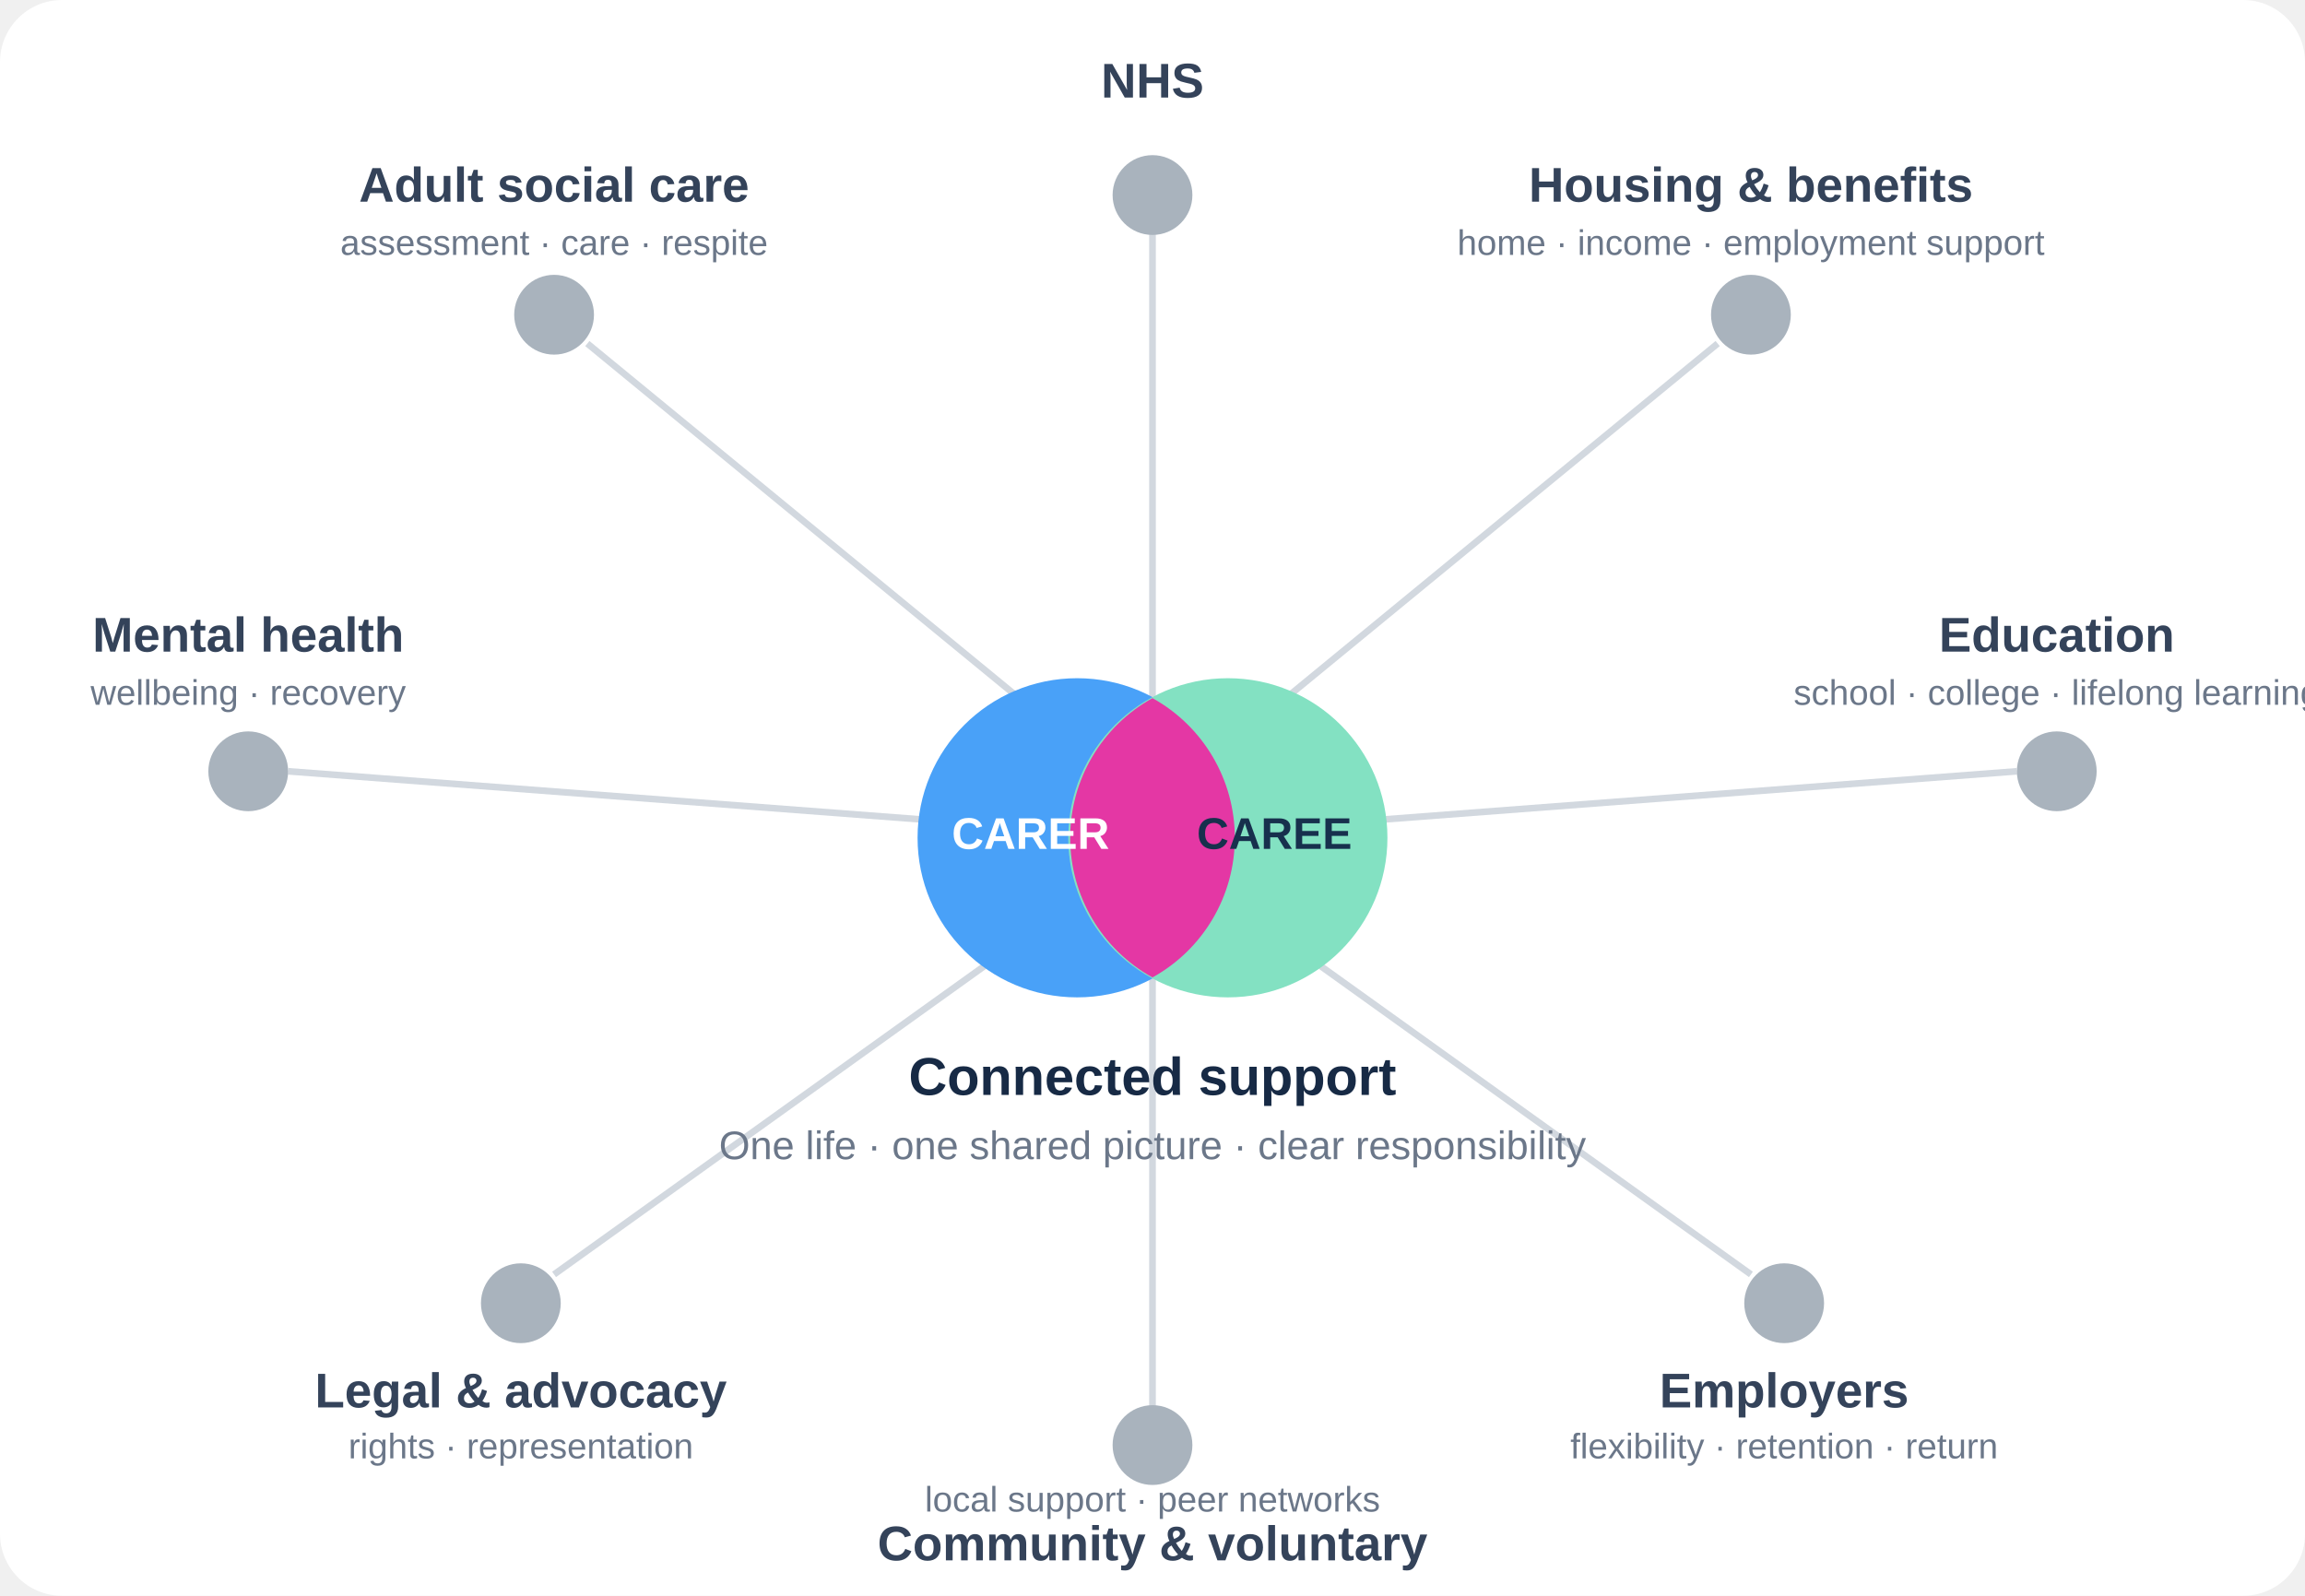
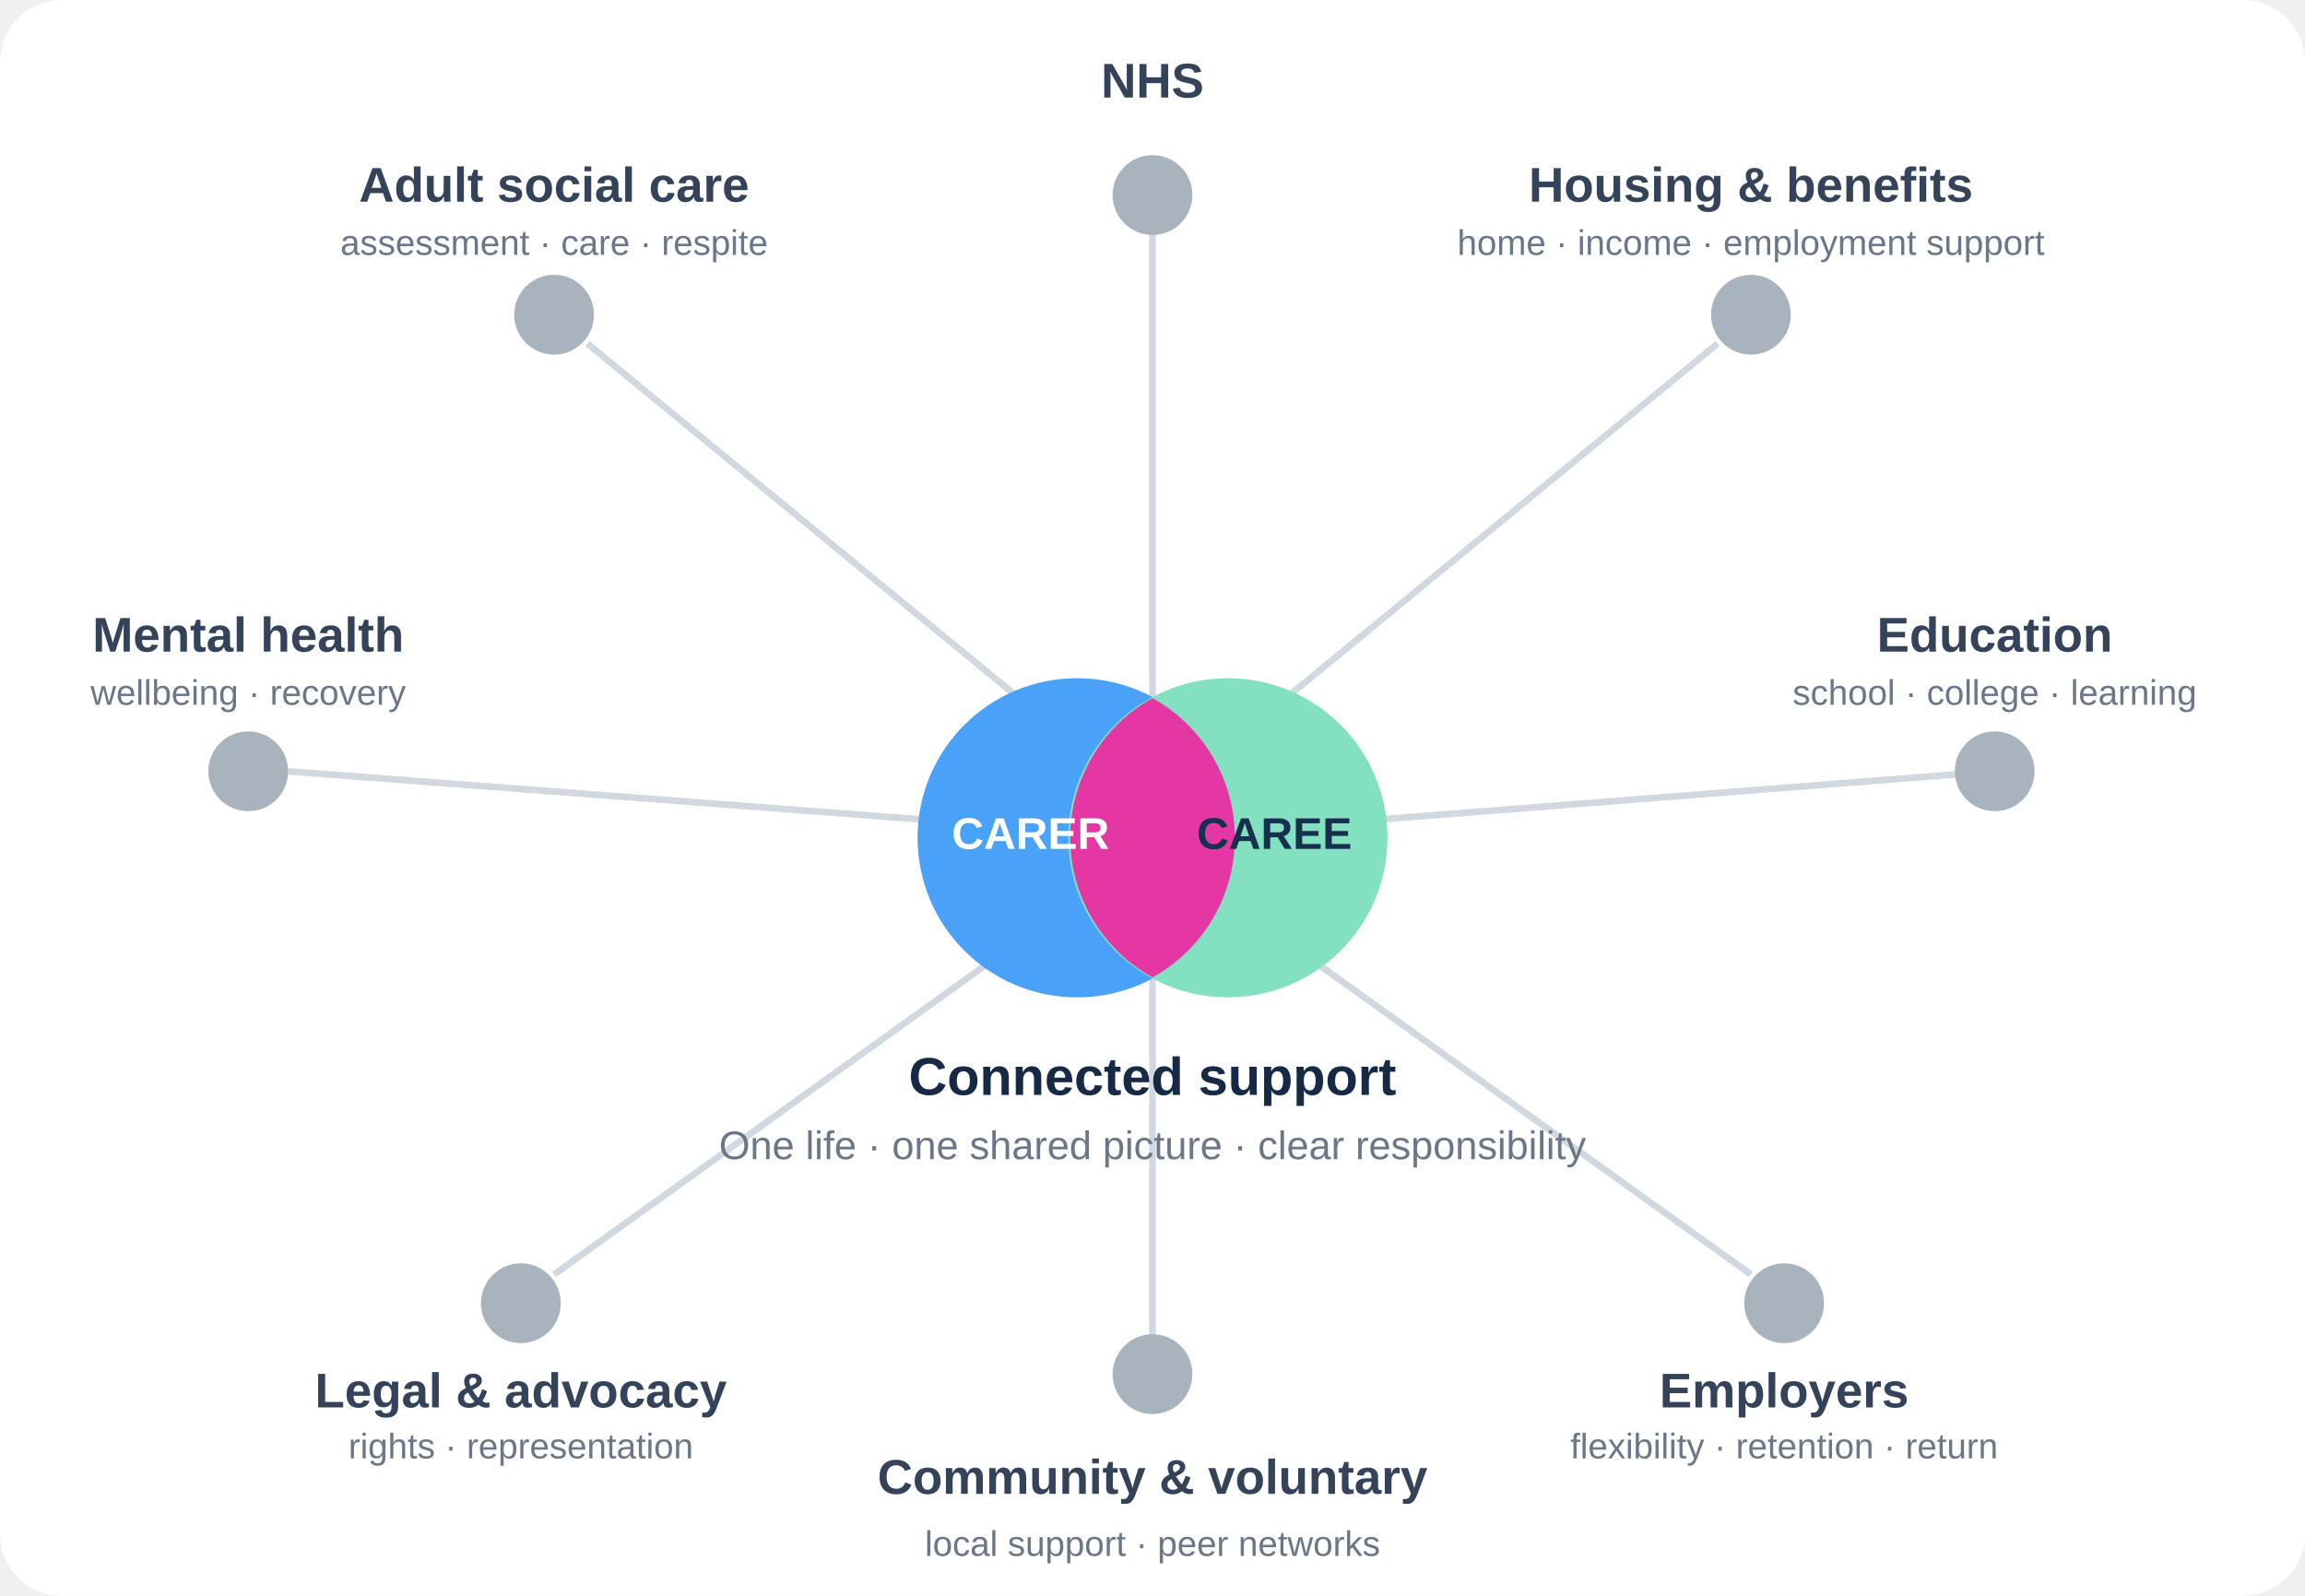
<svg xmlns="http://www.w3.org/2000/svg" width="1040" height="720" viewBox="0 0 1040 720" role="img" aria-labelledby="systemMapTitle systemMapDesc">
  <rect width="1040" height="720" rx="28" fill="#ffffff" />
  <g fill="none" stroke="#d2d8df" stroke-width="3">
    <path d="M520 342 L520 104" />
    <path d="M500 348 L265 155" />
    <path d="M485 375 L130 348" />
    <path d="M490 403 L250 575" />
-     <path d="M520 412 L520 640" />
+     <path d="M520 412 L520 608" />
    <path d="M550 403 L790 575" />
-     <path d="M555 375 L910 348" />
+     <path d="M555 375 L900 348" />
    <path d="M540 348 L775 155" />
  </g>
  <g font-family="'Plus Jakarta Sans','Segoe UI',Arial,sans-serif" text-anchor="middle">
    <g fill="#a9b3bd">
      <circle cx="520" cy="88" r="18" />
      <circle cx="250" cy="142" r="18" />
      <circle cx="112" cy="348" r="18" />
      <circle cx="235" cy="588" r="18" />
-       <circle cx="520" cy="652" r="18" />
+       <circle cx="520" cy="620" r="18" />
      <circle cx="805" cy="588" r="18" />
-       <circle cx="928" cy="348" r="18" />
+       <circle cx="900" cy="348" r="18" />
      <circle cx="790" cy="142" r="18" />
    </g>
    <g fill="#34435a" font-size="22" font-weight="700">
      <text x="520" y="44">NHS</text>
      <text x="250" y="91">Adult social care</text>
      <text x="112" y="294">Mental health</text>
      <text x="235" y="635">Legal &amp; advocacy</text>
-       <text x="520" y="704">Community &amp; voluntary</text>
+       <text x="520" y="674">Community &amp; voluntary</text>
      <text x="805" y="635">Employers</text>
-       <text x="928" y="294">Education</text>
+       <text x="900" y="294">Education</text>
      <text x="790" y="91">Housing &amp; benefits</text>
    </g>
    <g fill="#6b7789" font-size="16" font-weight="500">
      <text x="250" y="115">assessment · care · respite</text>
      <text x="112" y="318">wellbeing · recovery</text>
      <text x="235" y="658">rights · representation</text>
-       <text x="520" y="682">local support · peer networks</text>
+       <text x="520" y="702">local support · peer networks</text>
      <text x="805" y="658">flexibility · retention · return</text>
-       <text x="928" y="318">school · college · lifelong learning</text>
+       <text x="900" y="318">school · college · learning</text>
      <text x="790" y="115">home · income · employment support</text>
    </g>
    <g>
      <circle cx="486" cy="378" r="72" fill="#49a1f8" />
      <circle cx="554" cy="378" r="72" fill="#83e1c2" />
      <path d="M520 315 A72 72 0 0 0 520 441 A72 72 0 0 0 520 315" fill="#e437a4" />
      <text x="465" y="383" fill="#ffffff" font-size="20" font-weight="800">CARER</text>
      <text x="575" y="383" fill="#17304d" font-size="20" font-weight="800">CAREE</text>
    </g>
    <text x="520" y="494" fill="#172a45" font-size="24" font-weight="800">Connected support</text>
    <text x="520" y="523" fill="#6b7789" font-size="18">One life · one shared picture · clear responsibility</text>
  </g>
</svg>
